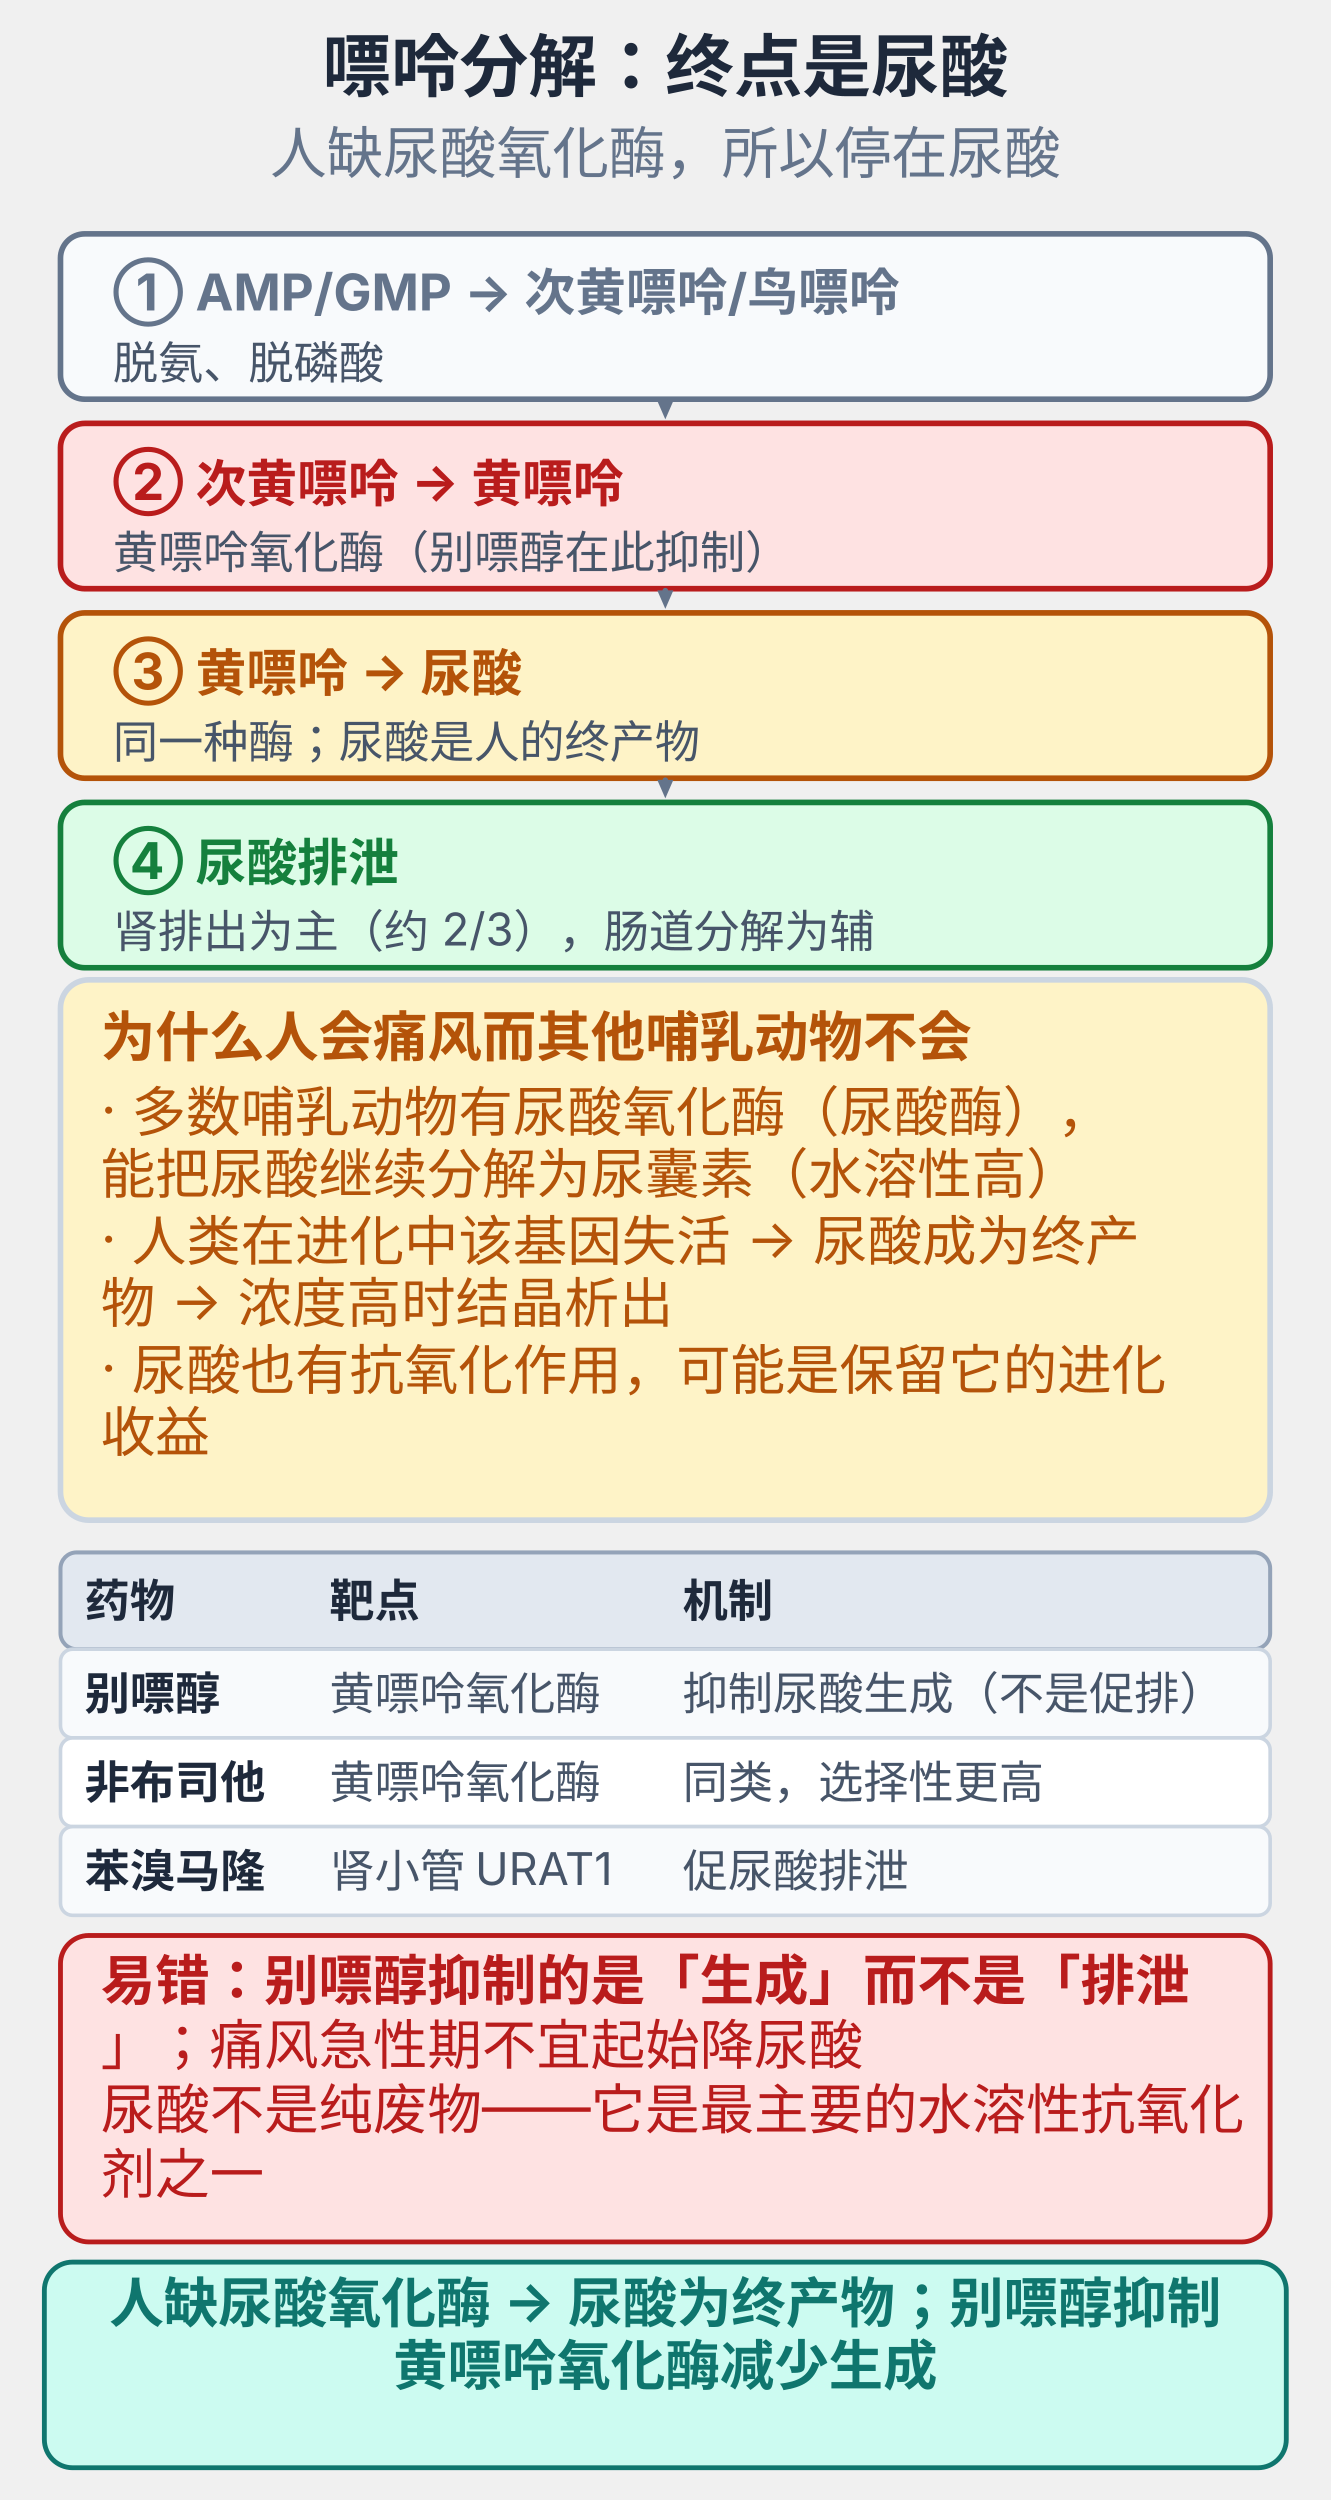
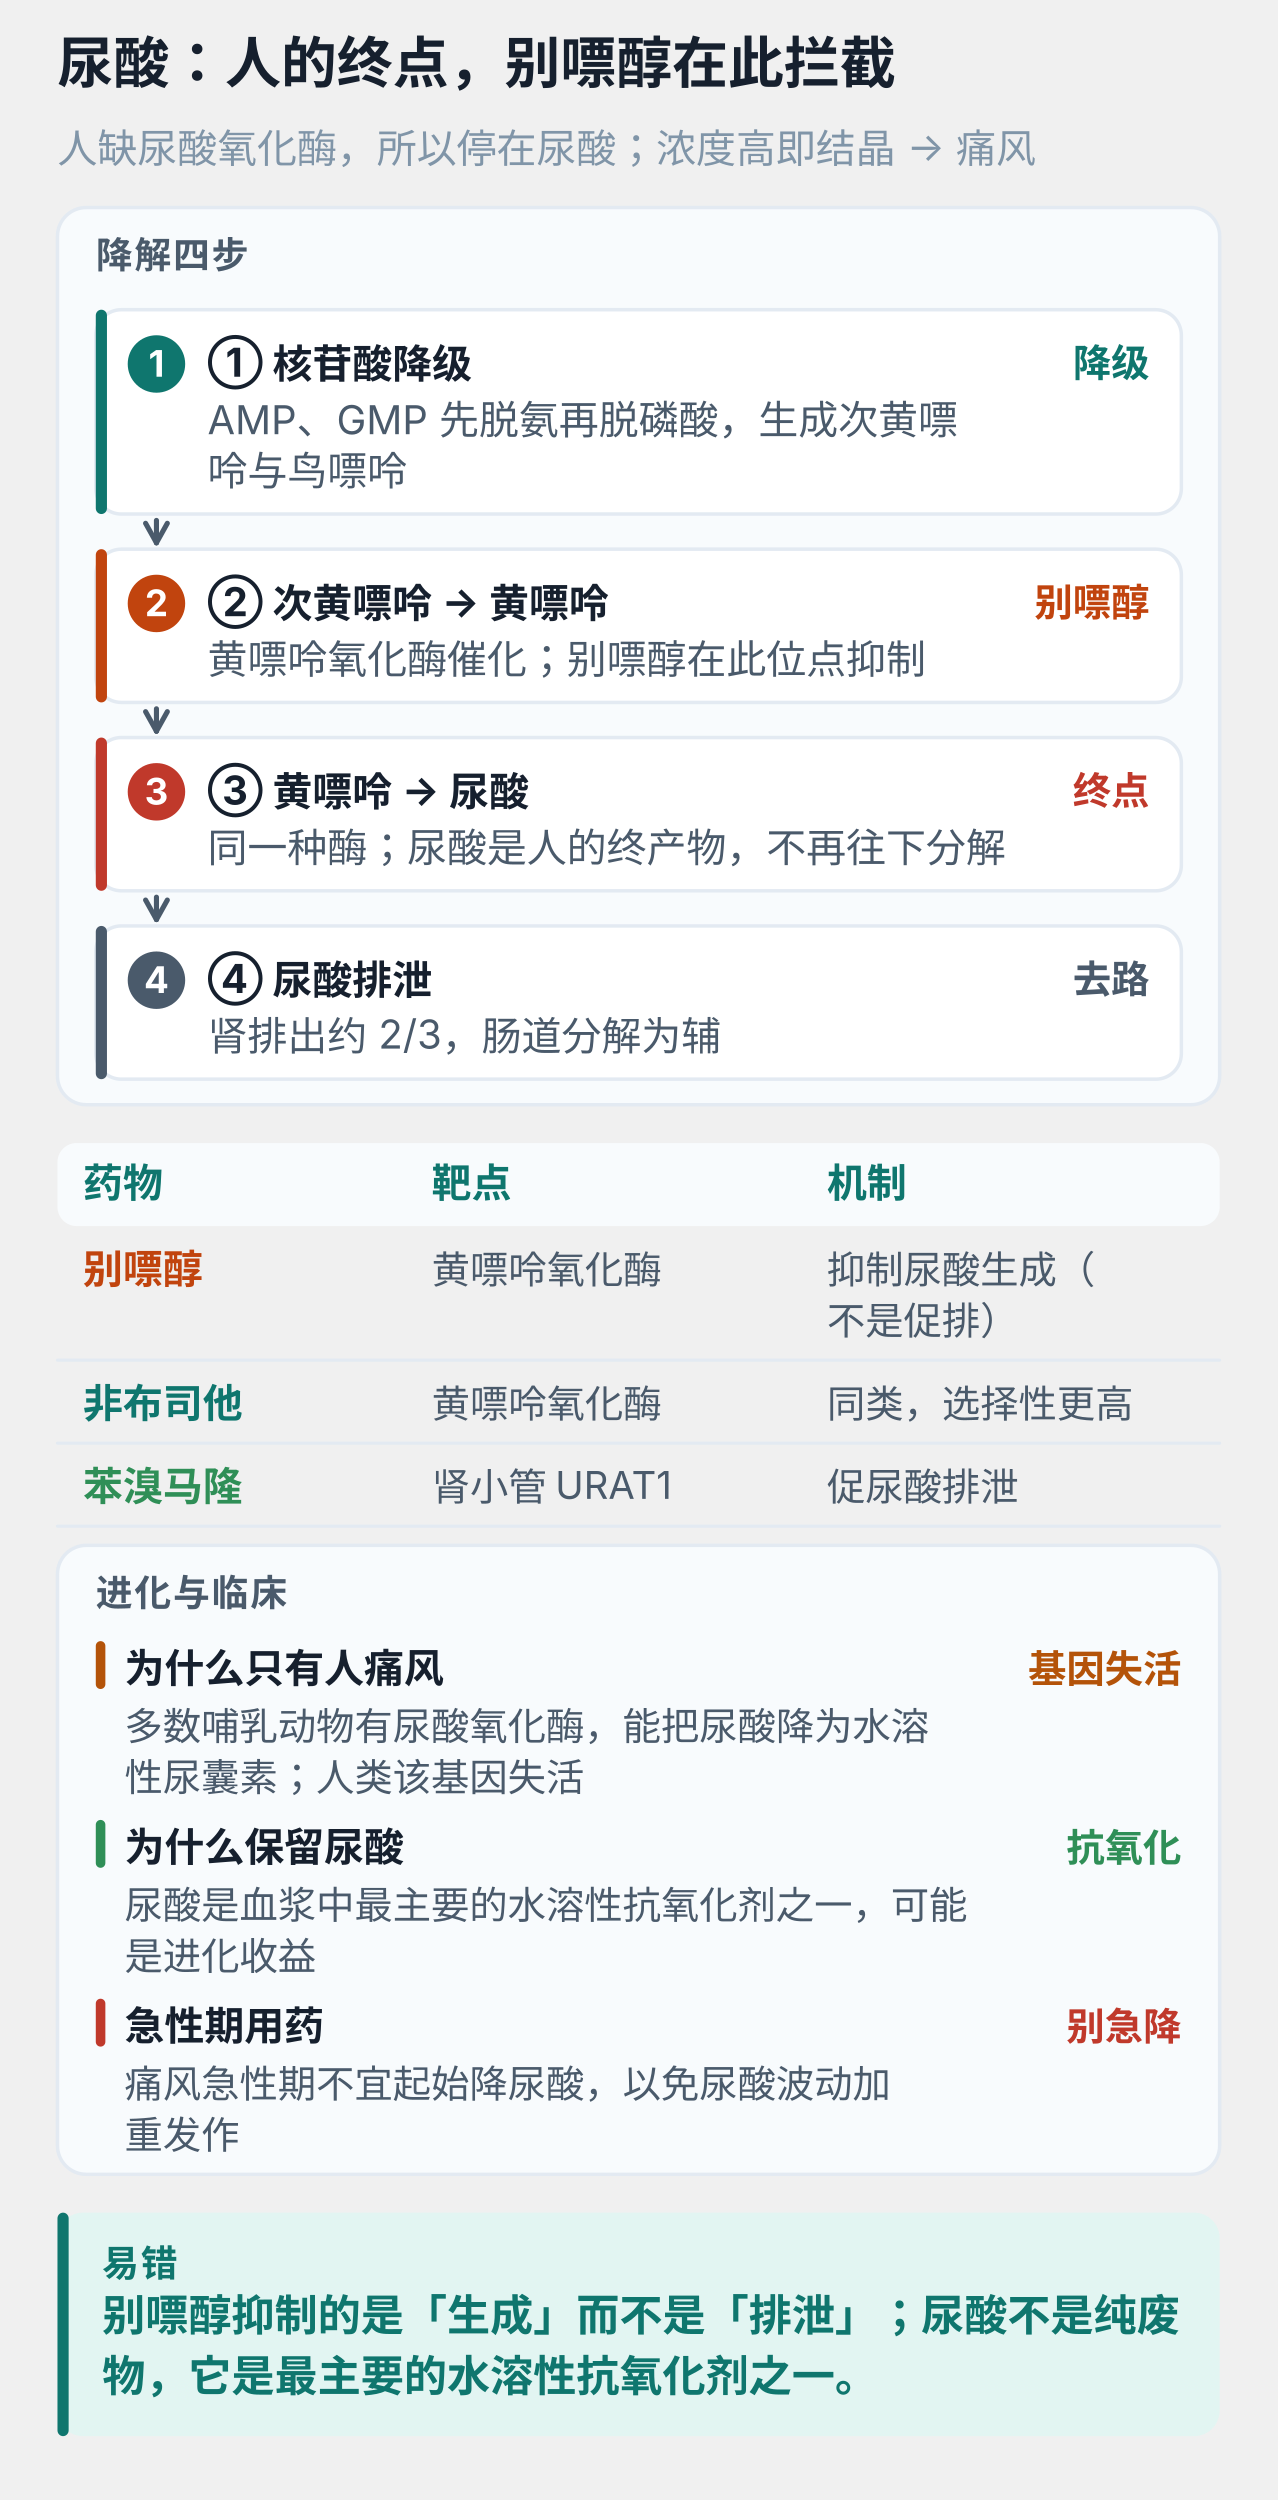
- <svg xmlns="http://www.w3.org/2000/svg" viewBox="0 0 330 620" width="100%" style="max-width:330px;display:block;margin:0 auto;background:#ffffff;border-radius:10px" role="img">
-   <text x="165.0" y="22.6" text-anchor="middle" font-size="17" font-weight="700" fill="#1e293b" font-family="-apple-system,'PingFang SC','Microsoft YaHei',sans-serif">嘌呤分解：终点是尿酸</text>
-   <text x="165.0" y="43.0" text-anchor="middle" font-size="14" font-weight="400" fill="#64748b" font-family="-apple-system,'PingFang SC','Microsoft YaHei',sans-serif">人缺尿酸氧化酶，所以停在尿酸</text>
-   <rect x="15.0" y="58.0" width="300.0" height="41.0" rx="6" fill="#f8fafc" stroke="#64748b" stroke-width="1.4" />
-   <text x="28.0" y="77.0" text-anchor="start" font-size="12.6" font-weight="700" fill="#64748b" font-family="-apple-system,'PingFang SC','Microsoft YaHei',sans-serif">① AMP/GMP → 次黄嘌呤/鸟嘌呤</text>
-   <text x="28.0" y="94.0" text-anchor="start" font-size="11.2" font-weight="400" fill="#475569" font-family="-apple-system,'PingFang SC','Microsoft YaHei',sans-serif">脱氨、脱磷酸</text>
-   <line x1="165.0" y1="100.0" x2="165.0" y2="99.5" stroke="#64748b" stroke-width="1.4" stroke-linecap="round" />
-   <polygon points="165.0,104.0 163.0,99.4 167.0,99.4" fill="#64748b" />
-   <rect x="15.0" y="105.0" width="300.0" height="41.0" rx="6" fill="#fee2e2" stroke="#b91c1c" stroke-width="1.4" />
-   <text x="28.0" y="124.0" text-anchor="start" font-size="12.6" font-weight="700" fill="#b91c1c" font-family="-apple-system,'PingFang SC','Microsoft YaHei',sans-serif">② 次黄嘌呤 → 黄嘌呤</text>
-   <text x="28.0" y="141.0" text-anchor="start" font-size="11.2" font-weight="400" fill="#475569" font-family="-apple-system,'PingFang SC','Microsoft YaHei',sans-serif">黄嘌呤氧化酶（别嘌醇在此抑制）</text>
-   <line x1="165.0" y1="147.0" x2="165.0" y2="146.5" stroke="#64748b" stroke-width="1.4" stroke-linecap="round" />
-   <polygon points="165.0,151.0 163.0,146.4 167.0,146.4" fill="#64748b" />
-   <rect x="15.0" y="152.0" width="300.0" height="41.0" rx="6" fill="#fef3c7" stroke="#b45309" stroke-width="1.4" />
-   <text x="28.0" y="171.0" text-anchor="start" font-size="12.6" font-weight="700" fill="#b45309" font-family="-apple-system,'PingFang SC','Microsoft YaHei',sans-serif">③ 黄嘌呤 → 尿酸</text>
-   <text x="28.0" y="188.0" text-anchor="start" font-size="11.2" font-weight="400" fill="#475569" font-family="-apple-system,'PingFang SC','Microsoft YaHei',sans-serif">同一种酶；尿酸是人的终产物</text>
-   <line x1="165.0" y1="194.0" x2="165.0" y2="193.5" stroke="#64748b" stroke-width="1.4" stroke-linecap="round" />
-   <polygon points="165.0,198.0 163.0,193.4 167.0,193.4" fill="#64748b" />
-   <rect x="15.0" y="199.0" width="300.0" height="41.0" rx="6" fill="#dcfce7" stroke="#15803d" stroke-width="1.4" />
-   <text x="28.0" y="218.0" text-anchor="start" font-size="12.6" font-weight="700" fill="#15803d" font-family="-apple-system,'PingFang SC','Microsoft YaHei',sans-serif">④ 尿酸排泄</text>
-   <text x="28.0" y="235.0" text-anchor="start" font-size="11.2" font-weight="400" fill="#475569" font-family="-apple-system,'PingFang SC','Microsoft YaHei',sans-serif">肾排出为主（约 2/3），肠道分解为辅</text>
-   <rect x="15.0" y="243.0" width="300.0" height="134.0" rx="7" fill="#fef3c7" stroke="#cbd5e1" stroke-width="1.4" />
-   <text x="25.0" y="262.0" text-anchor="start" font-size="13.5" font-weight="700" fill="#b45309" font-family="-apple-system,'PingFang SC','Microsoft YaHei',sans-serif">为什么人会痛风而其他哺乳动物不会</text>
-   <text x="25.0" y="280.0" text-anchor="start" font-size="13.5" font-weight="400" fill="#b45309" font-family="-apple-system,'PingFang SC','Microsoft YaHei',sans-serif">· 多数哺乳动物有尿酸氧化酶（尿酸酶），</text>
-   <text x="25.0" y="296.0" text-anchor="start" font-size="13.5" font-weight="400" fill="#b45309" font-family="-apple-system,'PingFang SC','Microsoft YaHei',sans-serif">能把尿酸继续分解为尿囊素（水溶性高）</text>
-   <text x="25.0" y="312.0" text-anchor="start" font-size="13.5" font-weight="400" fill="#b45309" font-family="-apple-system,'PingFang SC','Microsoft YaHei',sans-serif">· 人类在进化中该基因失活 → 尿酸成为终产</text>
-   <text x="25.0" y="328.0" text-anchor="start" font-size="13.5" font-weight="400" fill="#b45309" font-family="-apple-system,'PingFang SC','Microsoft YaHei',sans-serif">物 → 浓度高时结晶析出</text>
-   <text x="25.0" y="344.0" text-anchor="start" font-size="13.5" font-weight="400" fill="#b45309" font-family="-apple-system,'PingFang SC','Microsoft YaHei',sans-serif">· 尿酸也有抗氧化作用，可能是保留它的进化</text>
-   <text x="25.0" y="360.0" text-anchor="start" font-size="13.5" font-weight="400" fill="#b45309" font-family="-apple-system,'PingFang SC','Microsoft YaHei',sans-serif">收益</text>
-   <rect x="15.0" y="385.0" width="300.0" height="24.0" rx="4" fill="#e2e8f0" stroke="#94a3b8" stroke-width="1" />
-   <text x="21.0" y="401.0" text-anchor="start" font-size="11.2" font-weight="700" fill="#1e293b" font-family="-apple-system,'PingFang SC','Microsoft YaHei',sans-serif">药物</text>
-   <text x="81.7" y="401.0" text-anchor="start" font-size="11.2" font-weight="700" fill="#1e293b" font-family="-apple-system,'PingFang SC','Microsoft YaHei',sans-serif">靶点</text>
-   <text x="169.3" y="401.0" text-anchor="start" font-size="11.2" font-weight="700" fill="#1e293b" font-family="-apple-system,'PingFang SC','Microsoft YaHei',sans-serif">机制</text>
-   <rect x="15.0" y="409.0" width="300.0" height="22.0" rx="3" fill="#f8fafc" stroke="#cbd5e1" stroke-width="0.9" />
-   <text x="21.0" y="424.0" text-anchor="start" font-size="11.2" font-weight="700" fill="#1e293b" font-family="-apple-system,'PingFang SC','Microsoft YaHei',sans-serif">别嘌醇</text>
-   <text x="81.7" y="424.0" text-anchor="start" font-size="11.2" font-weight="400" fill="#475569" font-family="-apple-system,'PingFang SC','Microsoft YaHei',sans-serif">黄嘌呤氧化酶</text>
-   <text x="169.3" y="424.0" text-anchor="start" font-size="11.2" font-weight="400" fill="#475569" font-family="-apple-system,'PingFang SC','Microsoft YaHei',sans-serif">抑制尿酸生成（不是促排）</text>
-   <rect x="15.0" y="431.0" width="300.0" height="22.0" rx="3" fill="#ffffff" stroke="#cbd5e1" stroke-width="0.9" />
-   <text x="21.0" y="446.0" text-anchor="start" font-size="11.2" font-weight="700" fill="#1e293b" font-family="-apple-system,'PingFang SC','Microsoft YaHei',sans-serif">非布司他</text>
-   <text x="81.7" y="446.0" text-anchor="start" font-size="11.2" font-weight="400" fill="#475569" font-family="-apple-system,'PingFang SC','Microsoft YaHei',sans-serif">黄嘌呤氧化酶</text>
-   <text x="169.3" y="446.0" text-anchor="start" font-size="11.2" font-weight="400" fill="#475569" font-family="-apple-system,'PingFang SC','Microsoft YaHei',sans-serif">同类，选择性更高</text>
-   <rect x="15.0" y="453.0" width="300.0" height="22.0" rx="3" fill="#f8fafc" stroke="#cbd5e1" stroke-width="0.9" />
-   <text x="21.0" y="468.0" text-anchor="start" font-size="11.2" font-weight="700" fill="#1e293b" font-family="-apple-system,'PingFang SC','Microsoft YaHei',sans-serif">苯溴马隆</text>
-   <text x="81.7" y="468.0" text-anchor="start" font-size="11.2" font-weight="400" fill="#475569" font-family="-apple-system,'PingFang SC','Microsoft YaHei',sans-serif">肾小管 URAT1</text>
-   <text x="169.3" y="468.0" text-anchor="start" font-size="11.2" font-weight="400" fill="#475569" font-family="-apple-system,'PingFang SC','Microsoft YaHei',sans-serif">促尿酸排泄</text>
-   <rect x="15.0" y="480.0" width="300.0" height="76.0" rx="7" fill="#fee2e2" stroke="#b91c1c" stroke-width="1.2" />
-   <text x="25.0" y="496.0" text-anchor="start" font-size="13.5" font-weight="700" fill="#b91c1c" font-family="-apple-system,'PingFang SC','Microsoft YaHei',sans-serif">易错：别嘌醇抑制的是「生成」而不是「排泄</text>
-   <text x="25.0" y="512.0" text-anchor="start" font-size="13.5" font-weight="400" fill="#b91c1c" font-family="-apple-system,'PingFang SC','Microsoft YaHei',sans-serif">」；痛风急性期不宜起始降尿酸</text>
-   <text x="25.0" y="528.0" text-anchor="start" font-size="13.5" font-weight="400" fill="#b91c1c" font-family="-apple-system,'PingFang SC','Microsoft YaHei',sans-serif">尿酸不是纯废物——它是最主要的水溶性抗氧化</text>
-   <text x="25.0" y="544.0" text-anchor="start" font-size="13.5" font-weight="400" fill="#b91c1c" font-family="-apple-system,'PingFang SC','Microsoft YaHei',sans-serif">剂之一</text>
-   <rect x="11.0" y="561.0" width="308.0" height="51.0" rx="7" fill="#ccfbf1" stroke="#0f766e" stroke-width="1.2" />
-   <text x="165.0" y="576.0" text-anchor="middle" font-size="13.5" font-weight="700" fill="#0f766e" font-family="-apple-system,'PingFang SC','Microsoft YaHei',sans-serif">人缺尿酸氧化酶 → 尿酸为终产物；别嘌醇抑制</text>
-   <text x="165.0" y="591.5" text-anchor="middle" font-size="13.5" font-weight="700" fill="#0f766e" font-family="-apple-system,'PingFang SC','Microsoft YaHei',sans-serif">黄嘌呤氧化酶减少生成</text>
+ <svg xmlns="http://www.w3.org/2000/svg" viewBox="0 0 400 783" width="100%" style="max-width:400px;display:block;margin:0 auto;background:#ffffff;border-radius:12px" role="img" aria-label="尿酸：人的终点，别嘌醇在此拦截">
+   <text x="18.0" y="26.0" font-size="17.5" font-weight="700" fill="#16202e" font-family="-apple-system,BlinkMacSystemFont,'PingFang SC','Microsoft YaHei',sans-serif">尿酸：人的终点，别嘌醇在此拦截</text>
+   <text x="18.0" y="51.0" font-size="12.5" font-weight="400" fill="#8095a8" font-family="-apple-system,BlinkMacSystemFont,'PingFang SC','Microsoft YaHei',sans-serif">人缺尿酸氧化酶，所以停在尿酸；浓度高即结晶 → 痛风</text>
+   <rect x="18.0" y="65.0" width="364.0" height="281.0" rx="9" fill="#f8fbfd" stroke="#e3eaf2" stroke-width="1.1" />
+   <text x="30.0" y="84.0" font-size="11.5" font-weight="700" fill="#4a5a6b" letter-spacing="0.6" font-family="-apple-system,BlinkMacSystemFont,'PingFang SC','Microsoft YaHei',sans-serif">降解四步</text>
+   <rect x="30.0" y="97.0" width="340.0" height="64.0" rx="8" fill="#ffffff" stroke="#e3eaf2" stroke-width="1.1" />
+   <rect x="30.0" y="97.0" width="3.5" height="64.0" rx="1.8" fill="#0f766e" />
+   <circle cx="49.0" cy="114.0" r="9" fill="#0f766e" />
+   <text x="49.0" y="118.0" text-anchor="middle" font-size="11.5" font-weight="700" fill="#ffffff" font-family="-apple-system,BlinkMacSystemFont,'PingFang SC','Microsoft YaHei',sans-serif">1</text>
+   <text x="65.0" y="118.0" font-size="12.5" font-weight="700" fill="#16202e" font-family="-apple-system,BlinkMacSystemFont,'PingFang SC','Microsoft YaHei',sans-serif">① 核苷酸降级</text>
+   <text x="360.0" y="118.0" text-anchor="end" font-size="12" font-weight="700" fill="#0f766e" font-family="-apple-system,BlinkMacSystemFont,'PingFang SC','Microsoft YaHei',sans-serif">降级</text>
+   <text x="65.0" y="136.0" font-size="12.5" font-weight="400" fill="#4a5a6b" font-family="-apple-system,BlinkMacSystemFont,'PingFang SC','Microsoft YaHei',sans-serif">AMP、GMP 先脱氨再脱磷酸，生成次黄嘌</text>
+   <text x="65.0" y="152.0" font-size="12.5" font-weight="400" fill="#4a5a6b" font-family="-apple-system,BlinkMacSystemFont,'PingFang SC','Microsoft YaHei',sans-serif">呤与鸟嘌呤</text>
+   <line x1="49.0" y1="163.0" x2="49.0" y2="170.0" stroke="#4a5a6b" stroke-width="1.6" stroke-linecap="round" />
+   <line x1="49.0" y1="170.0" x2="45.6" y2="163.9" stroke="#4a5a6b" stroke-width="1.6" stroke-linecap="round" />
+   <line x1="49.0" y1="170.0" x2="52.4" y2="163.9" stroke="#4a5a6b" stroke-width="1.6" stroke-linecap="round" />
+   <rect x="30.0" y="172.0" width="340.0" height="48.0" rx="8" fill="#ffffff" stroke="#e3eaf2" stroke-width="1.1" />
+   <rect x="30.0" y="172.0" width="3.5" height="48.0" rx="1.8" fill="#c1440e" />
+   <circle cx="49.0" cy="189.0" r="9" fill="#c1440e" />
+   <text x="49.0" y="193.0" text-anchor="middle" font-size="11.5" font-weight="700" fill="#ffffff" font-family="-apple-system,BlinkMacSystemFont,'PingFang SC','Microsoft YaHei',sans-serif">2</text>
+   <text x="65.0" y="193.0" font-size="12.5" font-weight="700" fill="#16202e" font-family="-apple-system,BlinkMacSystemFont,'PingFang SC','Microsoft YaHei',sans-serif">② 次黄嘌呤 → 黄嘌呤</text>
+   <text x="360.0" y="193.0" text-anchor="end" font-size="12" font-weight="700" fill="#c1440e" font-family="-apple-system,BlinkMacSystemFont,'PingFang SC','Microsoft YaHei',sans-serif">别嘌醇</text>
+   <text x="65.0" y="211.0" font-size="12.5" font-weight="400" fill="#4a5a6b" font-family="-apple-system,BlinkMacSystemFont,'PingFang SC','Microsoft YaHei',sans-serif">黄嘌呤氧化酶催化；别嘌醇在此位点抑制</text>
+   <line x1="49.0" y1="222.0" x2="49.0" y2="229.0" stroke="#4a5a6b" stroke-width="1.6" stroke-linecap="round" />
+   <line x1="49.0" y1="229.0" x2="45.6" y2="222.9" stroke="#4a5a6b" stroke-width="1.6" stroke-linecap="round" />
+   <line x1="49.0" y1="229.0" x2="52.4" y2="222.9" stroke="#4a5a6b" stroke-width="1.6" stroke-linecap="round" />
+   <rect x="30.0" y="231.0" width="340.0" height="48.0" rx="8" fill="#ffffff" stroke="#e3eaf2" stroke-width="1.1" />
+   <rect x="30.0" y="231.0" width="3.5" height="48.0" rx="1.8" fill="#c0392b" />
+   <circle cx="49.0" cy="248.0" r="9" fill="#c0392b" />
+   <text x="49.0" y="252.0" text-anchor="middle" font-size="11.5" font-weight="700" fill="#ffffff" font-family="-apple-system,BlinkMacSystemFont,'PingFang SC','Microsoft YaHei',sans-serif">3</text>
+   <text x="65.0" y="252.0" font-size="12.5" font-weight="700" fill="#16202e" font-family="-apple-system,BlinkMacSystemFont,'PingFang SC','Microsoft YaHei',sans-serif">③ 黄嘌呤 → 尿酸</text>
+   <text x="360.0" y="252.0" text-anchor="end" font-size="12" font-weight="700" fill="#c0392b" font-family="-apple-system,BlinkMacSystemFont,'PingFang SC','Microsoft YaHei',sans-serif">终点</text>
+   <text x="65.0" y="270.0" font-size="12.5" font-weight="400" fill="#4a5a6b" font-family="-apple-system,BlinkMacSystemFont,'PingFang SC','Microsoft YaHei',sans-serif">同一种酶；尿酸是人的终产物，不再往下分解</text>
+   <line x1="49.0" y1="281.0" x2="49.0" y2="288.0" stroke="#4a5a6b" stroke-width="1.6" stroke-linecap="round" />
+   <line x1="49.0" y1="288.0" x2="45.6" y2="281.9" stroke="#4a5a6b" stroke-width="1.6" stroke-linecap="round" />
+   <line x1="49.0" y1="288.0" x2="52.4" y2="281.9" stroke="#4a5a6b" stroke-width="1.6" stroke-linecap="round" />
+   <rect x="30.0" y="290.0" width="340.0" height="48.0" rx="8" fill="#ffffff" stroke="#e3eaf2" stroke-width="1.1" />
+   <rect x="30.0" y="290.0" width="3.5" height="48.0" rx="1.8" fill="#4a5a6b" />
+   <circle cx="49.0" cy="307.0" r="9" fill="#4a5a6b" />
+   <text x="49.0" y="311.0" text-anchor="middle" font-size="11.5" font-weight="700" fill="#ffffff" font-family="-apple-system,BlinkMacSystemFont,'PingFang SC','Microsoft YaHei',sans-serif">4</text>
+   <text x="65.0" y="311.0" font-size="12.5" font-weight="700" fill="#16202e" font-family="-apple-system,BlinkMacSystemFont,'PingFang SC','Microsoft YaHei',sans-serif">④ 尿酸排泄</text>
+   <text x="360.0" y="311.0" text-anchor="end" font-size="12" font-weight="700" fill="#4a5a6b" font-family="-apple-system,BlinkMacSystemFont,'PingFang SC','Microsoft YaHei',sans-serif">去路</text>
+   <text x="65.0" y="329.0" font-size="12.5" font-weight="400" fill="#4a5a6b" font-family="-apple-system,BlinkMacSystemFont,'PingFang SC','Microsoft YaHei',sans-serif">肾排出约 2/3，肠道分解为辅</text>
+   <rect x="18.0" y="358.0" width="364.0" height="26.0" rx="6" fill="#f8fbfd" />
+   <text x="26.0" y="375.0" font-size="12.5" font-weight="700" fill="#0f766e" font-family="-apple-system,BlinkMacSystemFont,'PingFang SC','Microsoft YaHei',sans-serif">药物</text>
+   <text x="135.2" y="375.0" font-size="12.5" font-weight="700" fill="#0f766e" font-family="-apple-system,BlinkMacSystemFont,'PingFang SC','Microsoft YaHei',sans-serif">靶点</text>
+   <text x="259.0" y="375.0" font-size="12.5" font-weight="700" fill="#0f766e" font-family="-apple-system,BlinkMacSystemFont,'PingFang SC','Microsoft YaHei',sans-serif">机制</text>
+   <line x1="18.0" y1="426.0" x2="382.0" y2="426.0" stroke="#e3eaf2" stroke-width="1" stroke-linecap="round" />
+   <text x="26.0" y="402.0" font-size="12.5" font-weight="700" fill="#c1440e" font-family="-apple-system,BlinkMacSystemFont,'PingFang SC','Microsoft YaHei',sans-serif">别嘌醇</text>
+   <text x="135.2" y="402.0" font-size="12" font-weight="400" fill="#4a5a6b" font-family="-apple-system,BlinkMacSystemFont,'PingFang SC','Microsoft YaHei',sans-serif">黄嘌呤氧化酶</text>
+   <text x="259.0" y="402.0" font-size="12" font-weight="400" fill="#4a5a6b" font-family="-apple-system,BlinkMacSystemFont,'PingFang SC','Microsoft YaHei',sans-serif">抑制尿酸生成（</text>
+   <text x="259.0" y="418.0" font-size="12" font-weight="400" fill="#4a5a6b" font-family="-apple-system,BlinkMacSystemFont,'PingFang SC','Microsoft YaHei',sans-serif">不是促排）</text>
+   <line x1="18.0" y1="452.0" x2="382.0" y2="452.0" stroke="#e3eaf2" stroke-width="1" stroke-linecap="round" />
+   <text x="26.0" y="444.0" font-size="12.5" font-weight="700" fill="#0f766e" font-family="-apple-system,BlinkMacSystemFont,'PingFang SC','Microsoft YaHei',sans-serif">非布司他</text>
+   <text x="135.2" y="444.0" font-size="12" font-weight="400" fill="#4a5a6b" font-family="-apple-system,BlinkMacSystemFont,'PingFang SC','Microsoft YaHei',sans-serif">黄嘌呤氧化酶</text>
+   <text x="259.0" y="444.0" font-size="12" font-weight="400" fill="#4a5a6b" font-family="-apple-system,BlinkMacSystemFont,'PingFang SC','Microsoft YaHei',sans-serif">同类，选择性更高</text>
+   <line x1="18.0" y1="478.0" x2="382.0" y2="478.0" stroke="#e3eaf2" stroke-width="1" stroke-linecap="round" />
+   <text x="26.0" y="470.0" font-size="12.5" font-weight="700" fill="#2f8f57" font-family="-apple-system,BlinkMacSystemFont,'PingFang SC','Microsoft YaHei',sans-serif">苯溴马隆</text>
+   <text x="135.2" y="470.0" font-size="12" font-weight="400" fill="#4a5a6b" font-family="-apple-system,BlinkMacSystemFont,'PingFang SC','Microsoft YaHei',sans-serif">肾小管 URAT1</text>
+   <text x="259.0" y="470.0" font-size="12" font-weight="400" fill="#4a5a6b" font-family="-apple-system,BlinkMacSystemFont,'PingFang SC','Microsoft YaHei',sans-serif">促尿酸排泄</text>
+   <rect x="18.0" y="484.0" width="364.0" height="197.0" rx="9" fill="#f8fbfd" stroke="#e3eaf2" stroke-width="1.1" />
+   <text x="30.0" y="503.0" font-size="11.5" font-weight="700" fill="#4a5a6b" letter-spacing="0.6" font-family="-apple-system,BlinkMacSystemFont,'PingFang SC','Microsoft YaHei',sans-serif">进化与临床</text>
+   <rect x="30.0" y="514.0" width="3.0" height="15.0" rx="1.5" fill="#b45309" />
+   <text x="39.0" y="527.0" font-size="12.5" font-weight="700" fill="#16202e" font-family="-apple-system,BlinkMacSystemFont,'PingFang SC','Microsoft YaHei',sans-serif">为什么只有人痛风</text>
+   <text x="370.0" y="527.0" text-anchor="end" font-size="12" font-weight="700" fill="#b45309" font-family="-apple-system,BlinkMacSystemFont,'PingFang SC','Microsoft YaHei',sans-serif">基因失活</text>
+   <text x="39.0" y="545.0" font-size="12" font-weight="400" fill="#4a5a6b" font-family="-apple-system,BlinkMacSystemFont,'PingFang SC','Microsoft YaHei',sans-serif">多数哺乳动物有尿酸氧化酶，能把尿酸降为水溶</text>
+   <text x="39.0" y="561.0" font-size="12" font-weight="400" fill="#4a5a6b" font-family="-apple-system,BlinkMacSystemFont,'PingFang SC','Microsoft YaHei',sans-serif">性尿囊素；人类该基因失活</text>
+   <rect x="30.0" y="570.0" width="3.0" height="15.0" rx="1.5" fill="#2f8f57" />
+   <text x="39.0" y="583.0" font-size="12.5" font-weight="700" fill="#16202e" font-family="-apple-system,BlinkMacSystemFont,'PingFang SC','Microsoft YaHei',sans-serif">为什么保留尿酸</text>
+   <text x="370.0" y="583.0" text-anchor="end" font-size="12" font-weight="700" fill="#2f8f57" font-family="-apple-system,BlinkMacSystemFont,'PingFang SC','Microsoft YaHei',sans-serif">抗氧化</text>
+   <text x="39.0" y="601.0" font-size="12" font-weight="400" fill="#4a5a6b" font-family="-apple-system,BlinkMacSystemFont,'PingFang SC','Microsoft YaHei',sans-serif">尿酸是血浆中最主要的水溶性抗氧化剂之一，可能</text>
+   <text x="39.0" y="617.0" font-size="12" font-weight="400" fill="#4a5a6b" font-family="-apple-system,BlinkMacSystemFont,'PingFang SC','Microsoft YaHei',sans-serif">是进化收益</text>
+   <rect x="30.0" y="626.0" width="3.0" height="15.0" rx="1.5" fill="#c0392b" />
+   <text x="39.0" y="639.0" font-size="12.5" font-weight="700" fill="#16202e" font-family="-apple-system,BlinkMacSystemFont,'PingFang SC','Microsoft YaHei',sans-serif">急性期用药</text>
+   <text x="370.0" y="639.0" text-anchor="end" font-size="12" font-weight="700" fill="#c0392b" font-family="-apple-system,BlinkMacSystemFont,'PingFang SC','Microsoft YaHei',sans-serif">别急降</text>
+   <text x="39.0" y="657.0" font-size="12" font-weight="400" fill="#4a5a6b" font-family="-apple-system,BlinkMacSystemFont,'PingFang SC','Microsoft YaHei',sans-serif">痛风急性期不宜起始降尿酸，以免尿酸波动加</text>
+   <text x="39.0" y="673.0" font-size="12" font-weight="400" fill="#4a5a6b" font-family="-apple-system,BlinkMacSystemFont,'PingFang SC','Microsoft YaHei',sans-serif">重发作</text>
+   <rect x="18.0" y="693.0" width="364.0" height="70.0" rx="8" fill="#e2f5f2" />
+   <rect x="18.0" y="693.0" width="3.5" height="70.0" rx="1.8" fill="#0f766e" />
+   <text x="32.0" y="713.0" font-size="11.5" font-weight="700" fill="#0f766e" letter-spacing="0.6" font-family="-apple-system,BlinkMacSystemFont,'PingFang SC','Microsoft YaHei',sans-serif">易错</text>
+   <text x="32.0" y="730.0" font-size="13.5" font-weight="700" fill="#0f766e" font-family="-apple-system,BlinkMacSystemFont,'PingFang SC','Microsoft YaHei',sans-serif">别嘌醇抑制的是「生成」而不是「排泄」；尿酸不是纯废</text>
+   <text x="32.0" y="749.0" font-size="13.5" font-weight="700" fill="#0f766e" font-family="-apple-system,BlinkMacSystemFont,'PingFang SC','Microsoft YaHei',sans-serif">物，它是最主要的水溶性抗氧化剂之一。</text>
</svg>
